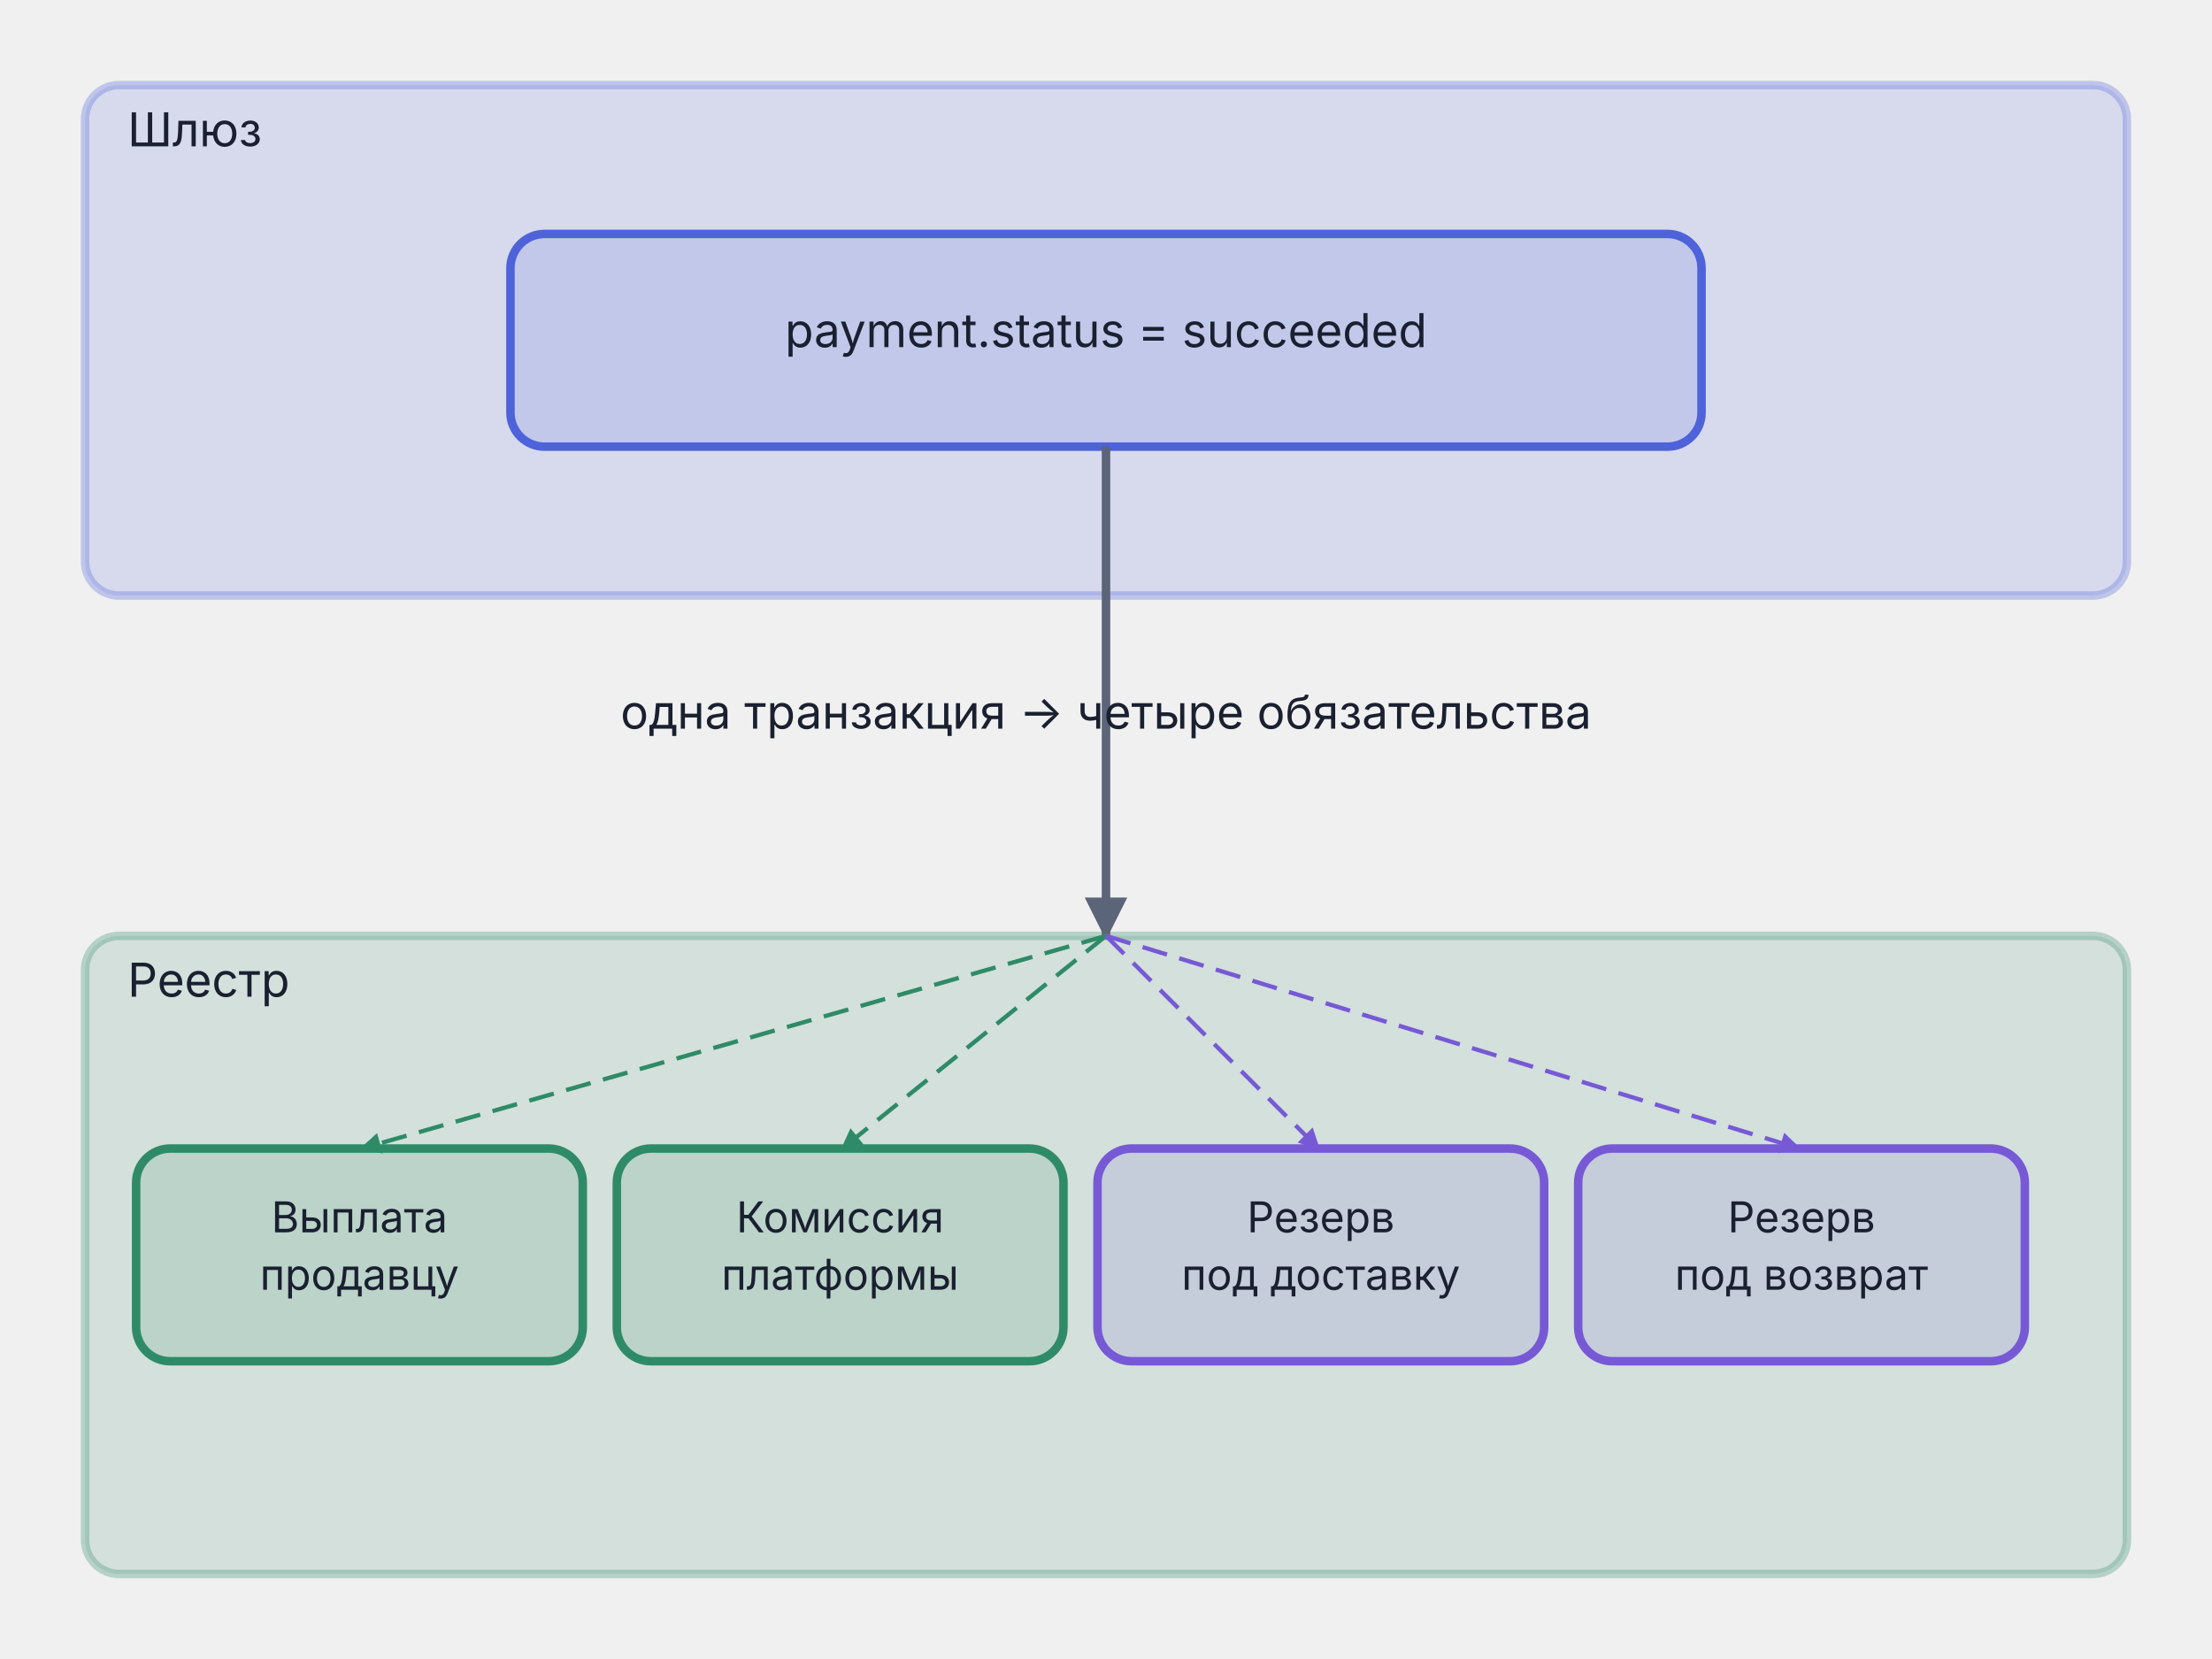
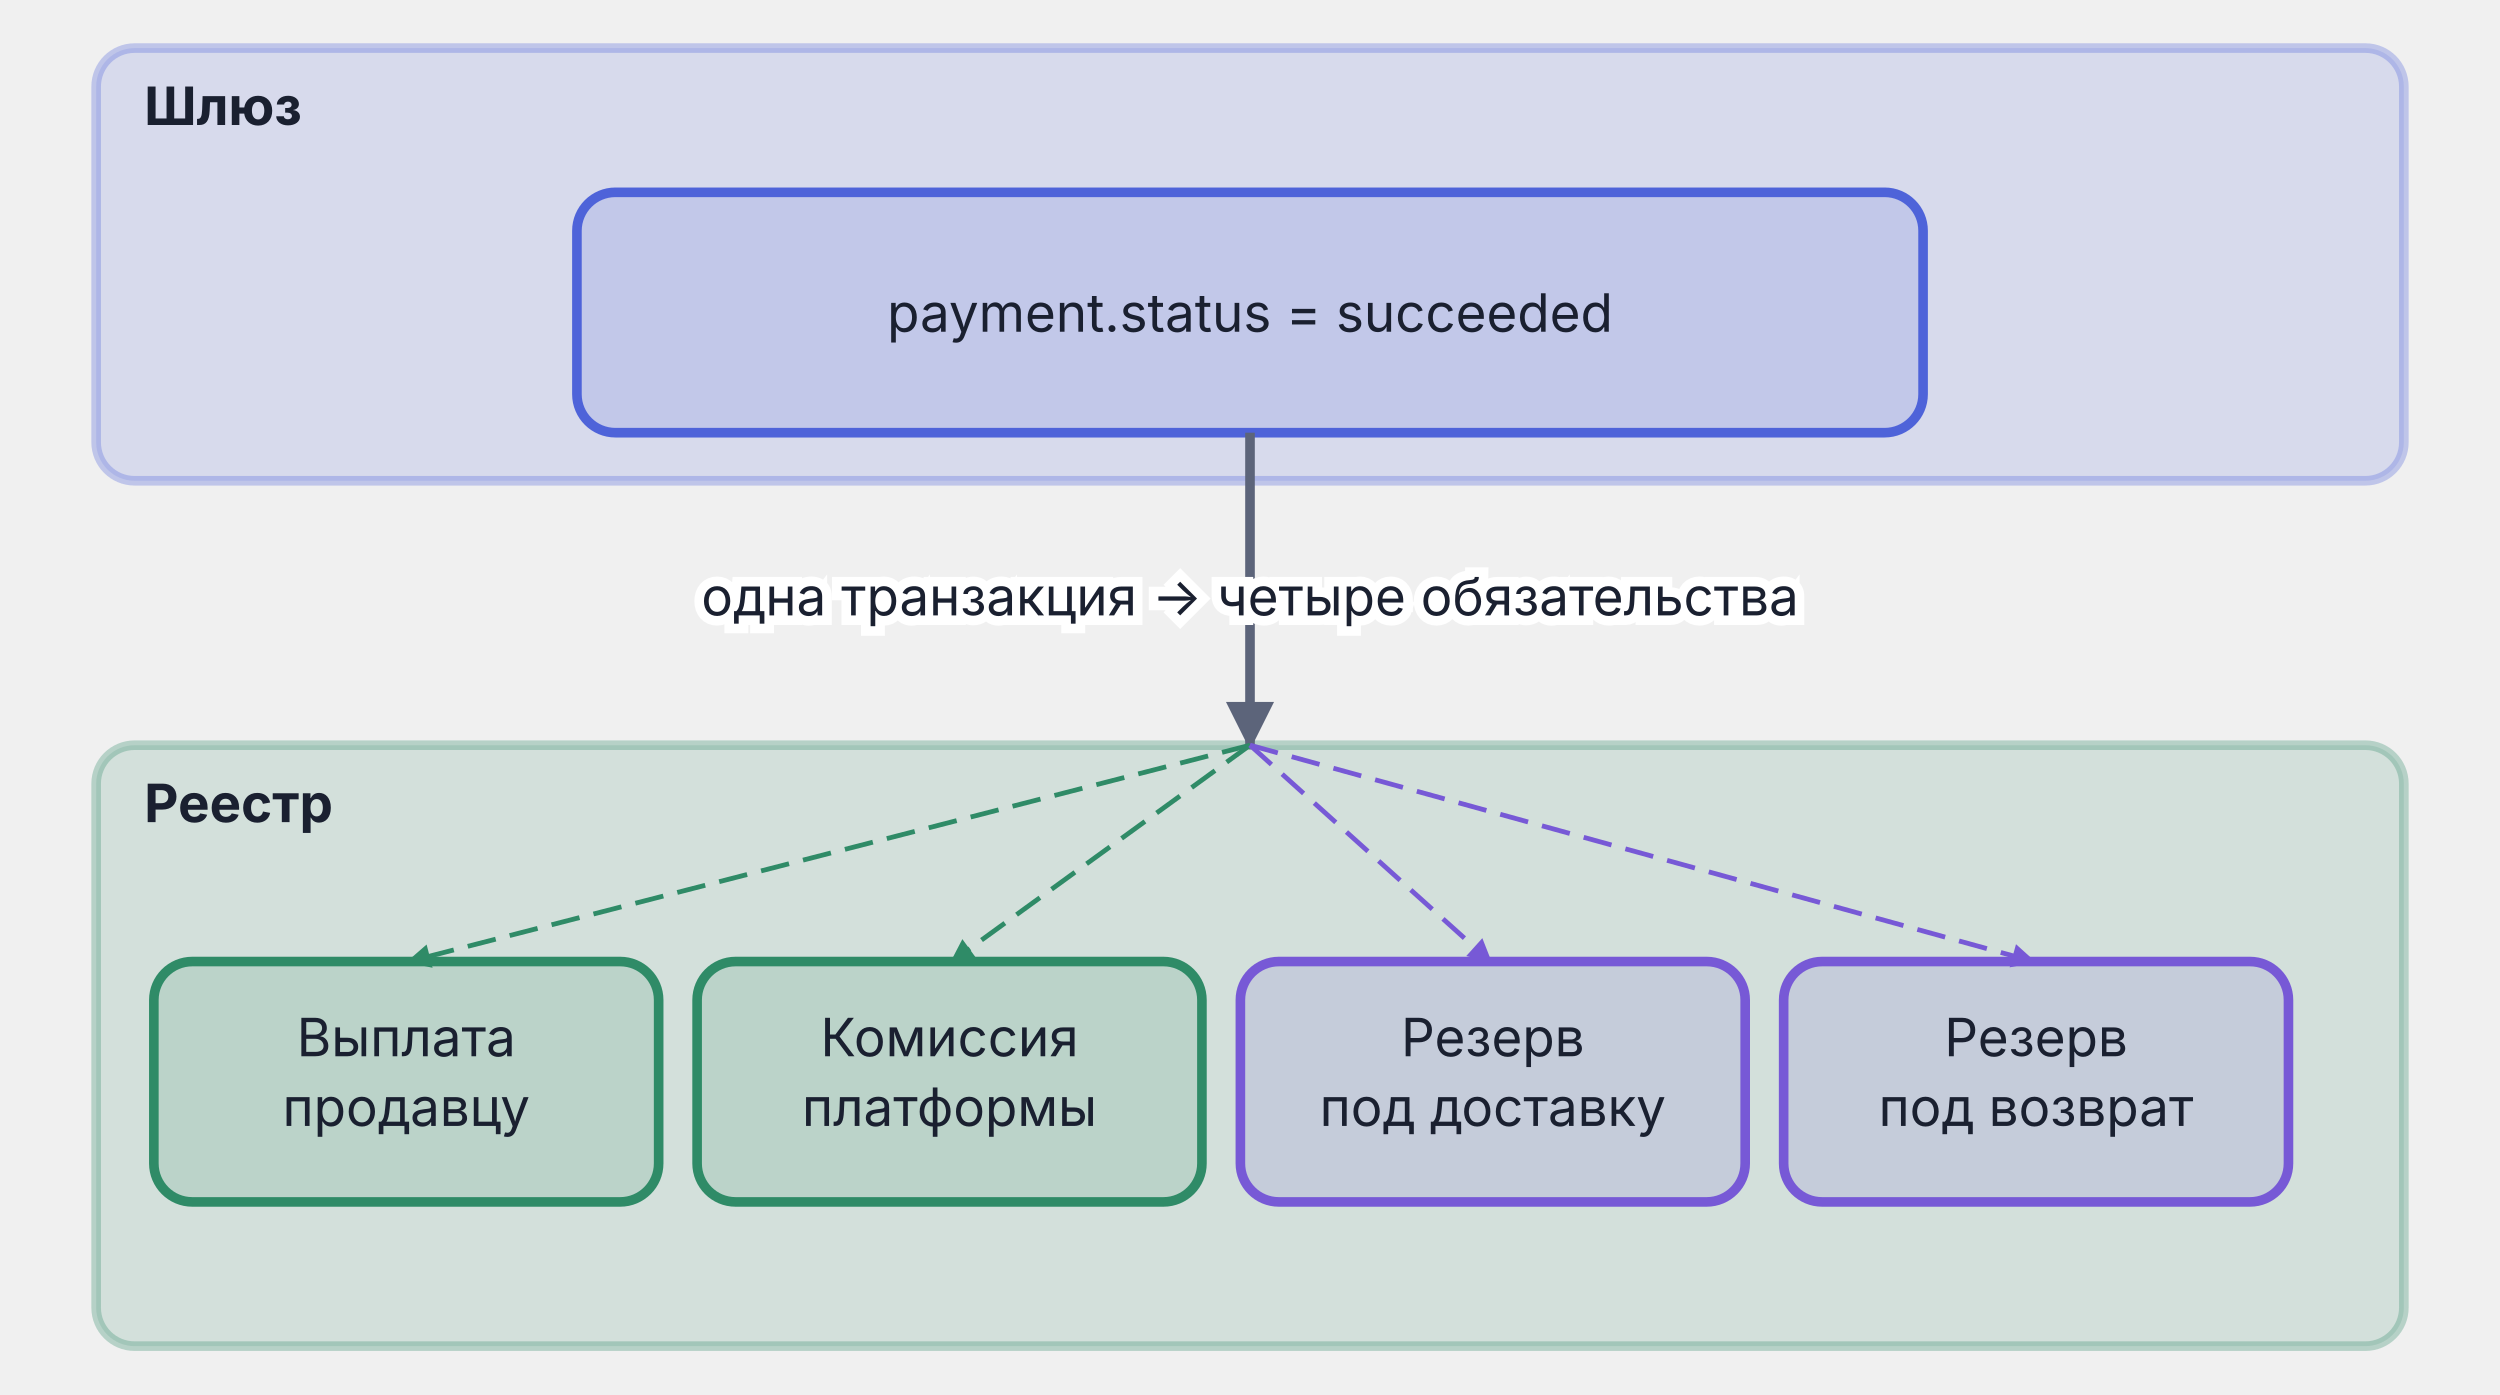
- <svg xmlns="http://www.w3.org/2000/svg" viewBox="0 0 520 390" width="520" height="390">
+ <svg xmlns="http://www.w3.org/2000/svg" viewBox="0 0 520 290" width="520" height="290">
  <defs>
    <marker id="arr-Muted" viewBox="0 0 10 10" refX="9" refY="5" markerWidth="5" markerHeight="5" orient="auto">
      <path d="M0,0 L10,5 L0,10 Z" fill="#5C647A" />
    </marker>
    <marker id="arr-Good" viewBox="0 0 10 10" refX="9" refY="5" markerWidth="5" markerHeight="5" orient="auto">
      <path d="M0,0 L10,5 L0,10 Z" fill="#2F8B67" />
    </marker>
    <marker id="arr-AccentB" viewBox="0 0 10 10" refX="9" refY="5" markerWidth="5" markerHeight="5" orient="auto">
      <path d="M0,0 L10,5 L0,10 Z" fill="#7759D6" />
    </marker>
  </defs>
-   <rect x="20.0" y="20.0" width="480" height="120" rx="8" fill="#4E63D9" fill-opacity="0.15" stroke="#4E63D9" stroke-opacity="0.30" stroke-width="2" />
-   <text x="30.0" y="34.4" text-anchor="start" font-family="Inter, -apple-system, BlinkMacSystemFont, 'Helvetica Neue', Arial, sans-serif" font-size="11" fill="#1A2030">Шлюз</text>
-   <rect x="120.0" y="55.0" width="280" height="50" rx="8" fill="#4E63D9" fill-opacity="0.15" stroke="#4E63D9" stroke-width="2" />
-   <text x="260.0" y="81.6" text-anchor="middle" font-family="Inter, -apple-system, BlinkMacSystemFont, 'Helvetica Neue', Arial, sans-serif" font-size="11.0" font-weight="normal" fill="#1A2030">payment.status = succeeded</text>
-   <rect x="20.0" y="220.0" width="480" height="150" rx="8" fill="#2F8B67" fill-opacity="0.15" stroke="#2F8B67" stroke-opacity="0.30" stroke-width="2" />
-   <text x="30.0" y="234.3" text-anchor="start" font-family="Inter, -apple-system, BlinkMacSystemFont, 'Helvetica Neue', Arial, sans-serif" font-size="11" fill="#1A2030">Реестр</text>
-   <rect x="32.0" y="270.0" width="105" height="50" rx="8" fill="#2F8B67" fill-opacity="0.15" stroke="#2F8B67" stroke-width="2" />
-   <text x="84.5" y="289.7" text-anchor="middle" font-family="Inter, -apple-system, BlinkMacSystemFont, 'Helvetica Neue', Arial, sans-serif" font-size="10.0" font-weight="normal" fill="#1A2030">Выплата</text>
-   <text x="84.5" y="303.2" text-anchor="middle" font-family="Inter, -apple-system, BlinkMacSystemFont, 'Helvetica Neue', Arial, sans-serif" font-size="10.0" font-weight="normal" fill="#1A2030">продавцу</text>
-   <rect x="145.0" y="270.0" width="105" height="50" rx="8" fill="#2F8B67" fill-opacity="0.15" stroke="#2F8B67" stroke-width="2" />
-   <text x="197.5" y="289.7" text-anchor="middle" font-family="Inter, -apple-system, BlinkMacSystemFont, 'Helvetica Neue', Arial, sans-serif" font-size="10.0" font-weight="normal" fill="#1A2030">Комиссия</text>
-   <text x="197.5" y="303.2" text-anchor="middle" font-family="Inter, -apple-system, BlinkMacSystemFont, 'Helvetica Neue', Arial, sans-serif" font-size="10.0" font-weight="normal" fill="#1A2030">платформы</text>
-   <rect x="258.0" y="270.0" width="105" height="50" rx="8" fill="#7759D6" fill-opacity="0.15" stroke="#7759D6" stroke-width="2" />
-   <text x="310.5" y="289.7" text-anchor="middle" font-family="Inter, -apple-system, BlinkMacSystemFont, 'Helvetica Neue', Arial, sans-serif" font-size="10.0" font-weight="normal" fill="#1A2030">Резерв</text>
-   <text x="310.5" y="303.2" text-anchor="middle" font-family="Inter, -apple-system, BlinkMacSystemFont, 'Helvetica Neue', Arial, sans-serif" font-size="10.0" font-weight="normal" fill="#1A2030">под доставку</text>
-   <rect x="371.0" y="270.0" width="105" height="50" rx="8" fill="#7759D6" fill-opacity="0.15" stroke="#7759D6" stroke-width="2" />
-   <text x="423.5" y="289.7" text-anchor="middle" font-family="Inter, -apple-system, BlinkMacSystemFont, 'Helvetica Neue', Arial, sans-serif" font-size="10.0" font-weight="normal" fill="#1A2030">Резерв</text>
-   <text x="423.5" y="303.2" text-anchor="middle" font-family="Inter, -apple-system, BlinkMacSystemFont, 'Helvetica Neue', Arial, sans-serif" font-size="10.0" font-weight="normal" fill="#1A2030">под возврат</text>
-   <line x1="260.0" y1="105.0" x2="260.0" y2="220.0" stroke="#5C647A" stroke-width="2" marker-end="url(#arr-Muted)" />
-   <text x="260.0" y="171.3" text-anchor="middle" font-family="Inter, -apple-system, BlinkMacSystemFont, 'Helvetica Neue', Arial, sans-serif" font-size="11" fill="#1A2030">одна транзакция → четыре обязательства</text>
-   <line x1="260.0" y1="220.0" x2="85.0" y2="270.0" stroke="#2F8B67" stroke-width="1" stroke-dasharray="6,3" marker-end="url(#arr-Good)" />
-   <line x1="260.0" y1="220.0" x2="198.0" y2="270.0" stroke="#2F8B67" stroke-width="1" stroke-dasharray="6,3" marker-end="url(#arr-Good)" />
-   <line x1="260.0" y1="220.0" x2="310.0" y2="270.0" stroke="#7759D6" stroke-width="1" stroke-dasharray="6,3" marker-end="url(#arr-AccentB)" />
-   <line x1="260.0" y1="220.0" x2="423.0" y2="270.0" stroke="#7759D6" stroke-width="1" stroke-dasharray="6,3" marker-end="url(#arr-AccentB)" />
+   <rect x="20.0" y="10.0" width="480" height="90" rx="8" fill="#4E63D9" fill-opacity="0.15" stroke="#4E63D9" stroke-opacity="0.30" stroke-width="2" />
+   <text x="30.0" y="26.0" text-anchor="start" font-family="Inter, -apple-system, BlinkMacSystemFont, 'Helvetica Neue', Arial, sans-serif" font-size="11" font-weight="bold" fill="#1A2030">Шлюз</text>
+   <rect x="120.0" y="40.0" width="280" height="50" rx="8" fill="#4E63D9" fill-opacity="0.15" stroke="#4E63D9" stroke-width="2" />
+   <text x="260.0" y="69.0" text-anchor="middle" font-family="Inter, -apple-system, BlinkMacSystemFont, 'Helvetica Neue', Arial, sans-serif" font-size="11.0" font-weight="normal" fill="#1A2030">payment.status = succeeded</text>
+   <rect x="20.0" y="155.0" width="480" height="125" rx="8" fill="#2F8B67" fill-opacity="0.15" stroke="#2F8B67" stroke-opacity="0.30" stroke-width="2" />
+   <text x="30.0" y="171.0" text-anchor="start" font-family="Inter, -apple-system, BlinkMacSystemFont, 'Helvetica Neue', Arial, sans-serif" font-size="11" font-weight="bold" fill="#1A2030">Реестр</text>
+   <rect x="32.0" y="200.0" width="105" height="50" rx="8" fill="#2F8B67" fill-opacity="0.15" stroke="#2F8B67" stroke-width="2" />
+   <text x="84.5" y="219.7" text-anchor="middle" font-family="Inter, -apple-system, BlinkMacSystemFont, 'Helvetica Neue', Arial, sans-serif" font-size="11.0" font-weight="normal" fill="#1A2030">Выплата</text>
+   <text x="84.5" y="234.2" text-anchor="middle" font-family="Inter, -apple-system, BlinkMacSystemFont, 'Helvetica Neue', Arial, sans-serif" font-size="11.0" font-weight="normal" fill="#1A2030">продавцу</text>
+   <rect x="145.0" y="200.0" width="105" height="50" rx="8" fill="#2F8B67" fill-opacity="0.15" stroke="#2F8B67" stroke-width="2" />
+   <text x="197.5" y="219.7" text-anchor="middle" font-family="Inter, -apple-system, BlinkMacSystemFont, 'Helvetica Neue', Arial, sans-serif" font-size="11.0" font-weight="normal" fill="#1A2030">Комиссия</text>
+   <text x="197.5" y="234.2" text-anchor="middle" font-family="Inter, -apple-system, BlinkMacSystemFont, 'Helvetica Neue', Arial, sans-serif" font-size="11.0" font-weight="normal" fill="#1A2030">платформы</text>
+   <rect x="258.0" y="200.0" width="105" height="50" rx="8" fill="#7759D6" fill-opacity="0.15" stroke="#7759D6" stroke-width="2" />
+   <text x="310.5" y="219.7" text-anchor="middle" font-family="Inter, -apple-system, BlinkMacSystemFont, 'Helvetica Neue', Arial, sans-serif" font-size="11.0" font-weight="normal" fill="#1A2030">Резерв</text>
+   <text x="310.5" y="234.2" text-anchor="middle" font-family="Inter, -apple-system, BlinkMacSystemFont, 'Helvetica Neue', Arial, sans-serif" font-size="11.0" font-weight="normal" fill="#1A2030">под доставку</text>
+   <rect x="371.0" y="200.0" width="105" height="50" rx="8" fill="#7759D6" fill-opacity="0.15" stroke="#7759D6" stroke-width="2" />
+   <text x="423.5" y="219.7" text-anchor="middle" font-family="Inter, -apple-system, BlinkMacSystemFont, 'Helvetica Neue', Arial, sans-serif" font-size="11.0" font-weight="normal" fill="#1A2030">Резерв</text>
+   <text x="423.5" y="234.2" text-anchor="middle" font-family="Inter, -apple-system, BlinkMacSystemFont, 'Helvetica Neue', Arial, sans-serif" font-size="11.0" font-weight="normal" fill="#1A2030">под возврат</text>
+   <line x1="260.0" y1="90.0" x2="260.0" y2="155.0" stroke="#5C647A" stroke-width="2" marker-end="url(#arr-Muted)" />
+   <text x="260.0" y="128.0" text-anchor="middle" paint-order="stroke" stroke="#ffffff" stroke-width="4" font-family="Inter, -apple-system, BlinkMacSystemFont, 'Helvetica Neue', Arial, sans-serif" font-size="11" fill="#1A2030">одна транзакция → четыре обязательства</text>
+   <line x1="260.0" y1="155.0" x2="85.0" y2="200.0" stroke="#2F8B67" stroke-width="1" stroke-dasharray="6,3" marker-end="url(#arr-Good)" />
+   <line x1="260.0" y1="155.0" x2="198.0" y2="200.0" stroke="#2F8B67" stroke-width="1" stroke-dasharray="6,3" marker-end="url(#arr-Good)" />
+   <line x1="260.0" y1="155.0" x2="310.0" y2="200.0" stroke="#7759D6" stroke-width="1" stroke-dasharray="6,3" marker-end="url(#arr-AccentB)" />
+   <line x1="260.0" y1="155.0" x2="423.0" y2="200.0" stroke="#7759D6" stroke-width="1" stroke-dasharray="6,3" marker-end="url(#arr-AccentB)" />
</svg>
